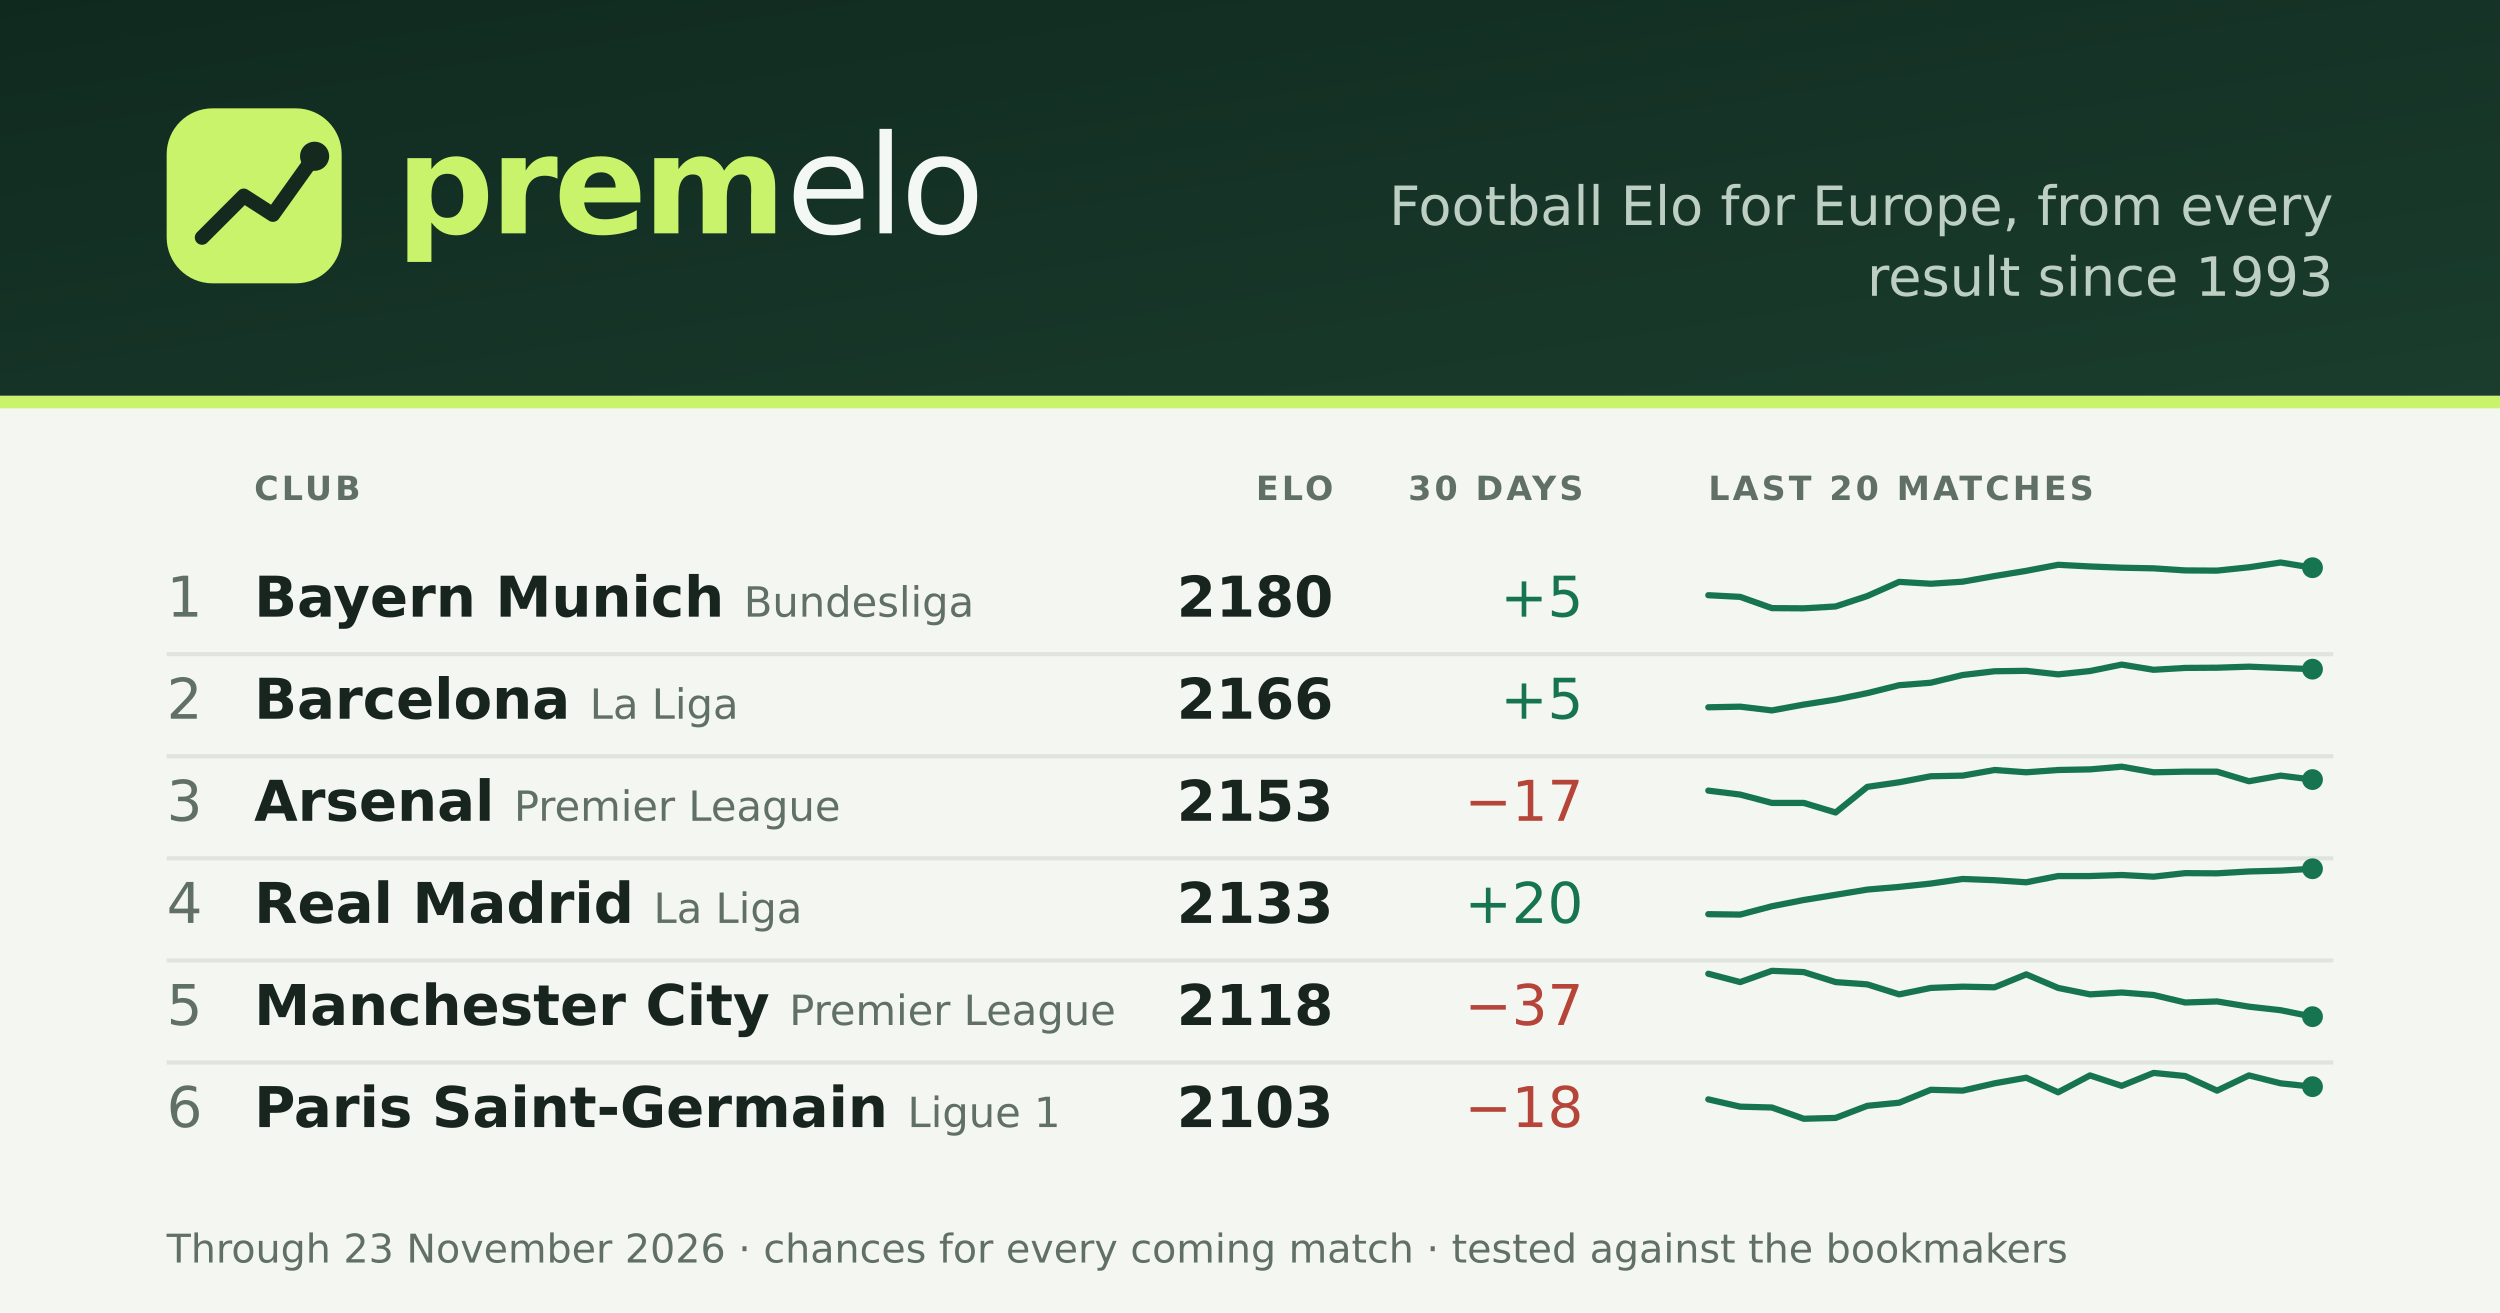
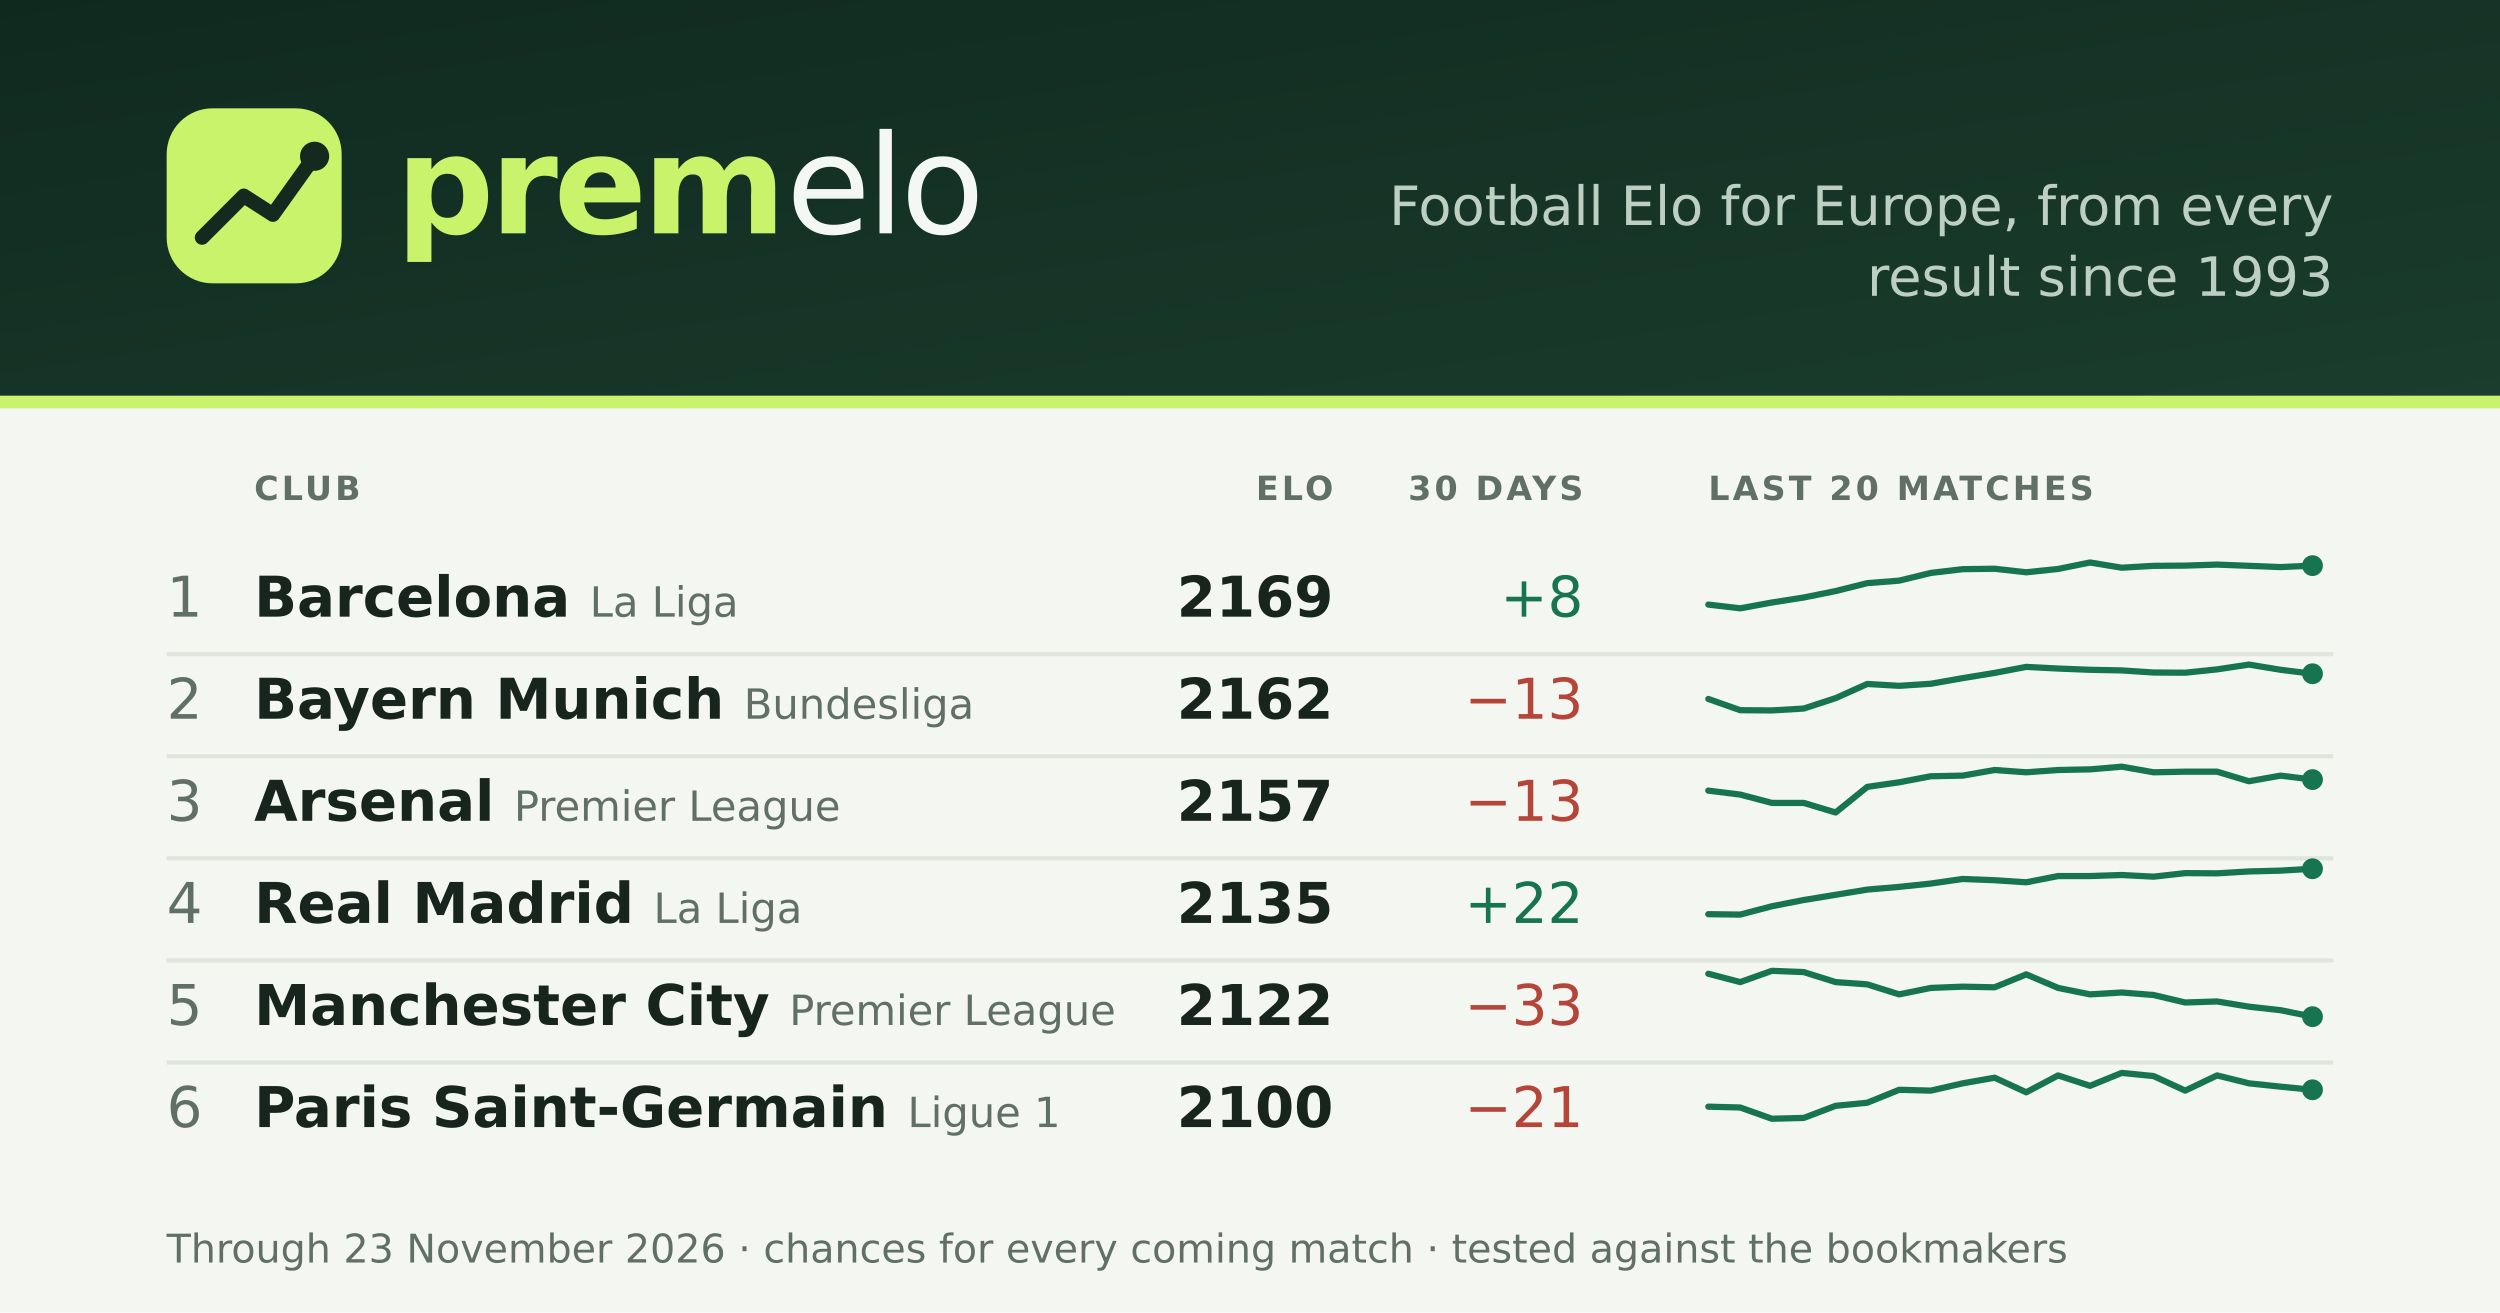
<svg xmlns="http://www.w3.org/2000/svg" width="1200" height="630" viewBox="0 0 1200 630" font-family="DejaVu Sans, sans-serif">
  <defs>
    <linearGradient id="hd" x1="0" y1="0" x2="1" y2="1">
      <stop offset="0" stop-color="#10291f" />
      <stop offset="1" stop-color="#1a3d2d" />
    </linearGradient>
  </defs>
  <rect width="1200" height="630" fill="#f4f6f1" />
  <rect width="1200" height="190" fill="url(#hd)" />
  <rect y="190" width="1200" height="6" fill="#c8f36a" />
  <rect x="80" y="52" width="84" height="84" rx="22" fill="#c8f36a" />
  <path d="M97 114L117 94L131 103L151 75" fill="none" stroke="#15291f" stroke-width="7" stroke-linecap="round" stroke-linejoin="round" />
  <circle cx="151" cy="75" r="7" fill="#15291f" />
  <text x="190" y="112" font-size="66" fill="#f4f8f4" letter-spacing="-2">
    <tspan fill="#c8f36a" font-weight="bold">prem</tspan>elo</text>
  <text x="1120" y="108" font-size="26" fill="#bdcfc3" text-anchor="end">Football Elo for Europe, from every</text>
  <text x="1120" y="142" font-size="26" fill="#bdcfc3" text-anchor="end">result since 1993</text>
  <g font-size="16" fill="#617067" font-weight="bold" letter-spacing="1.5">
    <text x="122" y="240">CLUB</text>
    <text x="640" y="240" text-anchor="end">ELO</text>
    <text x="760" y="240" text-anchor="end">30 DAYS</text>
    <text x="820" y="240">LAST 20 MATCHES</text>
  </g>
  <g font-size="27">
    <text x="80" y="296" fill="#617067">1</text>
-     <text x="122" y="296" fill="#17251e" font-weight="600">Bayern Munich <tspan fill="#617067" font-size="20" font-weight="normal">Bundesliga</tspan>
+     <text x="122" y="296" fill="#17251e" font-weight="600">Barcelona <tspan fill="#617067" font-size="20" font-weight="normal">La Liga</tspan>
    </text>
-     <text x="640" y="296" fill="#17251e" font-weight="bold" text-anchor="end">2180</text>
-     <text x="760" y="296" fill="#167450" text-anchor="end">+5</text>
-     <polyline points="820.0,285.7 835.3,286.5 850.5,291.9 865.8,292.0 881.1,291.1 896.3,286.1 911.6,279.3 926.8,280.2 942.1,279.2 957.4,276.5 972.6,274.0 987.9,271.1 1003.2,271.9 1018.4,272.5 1033.7,272.8 1048.9,273.8 1064.2,273.9 1079.5,272.3 1094.7,270.0 1110.0,272.5" fill="none" stroke="#167451" stroke-width="3" stroke-linejoin="round" stroke-linecap="round" />
-     <circle cx="1110.0" cy="272.5" r="5" fill="#167451" />
+     <text x="640" y="296" fill="#17251e" font-weight="bold" text-anchor="end">2169</text>
+     <text x="760" y="296" fill="#167450" text-anchor="end">+8</text>
+     <polyline points="820.0,290.2 835.3,292.0 850.5,289.2 865.8,286.8 881.1,283.7 896.3,279.9 911.6,278.7 926.8,275.0 942.1,273.2 957.4,273.0 972.6,274.7 987.9,273.1 1003.2,270.0 1018.4,272.5 1033.7,271.6 1048.9,271.5 1064.2,271.0 1079.5,271.6 1094.7,272.2 1110.0,271.5" fill="none" stroke="#167451" stroke-width="3" stroke-linejoin="round" stroke-linecap="round" />
+     <circle cx="1110.0" cy="271.5" r="5" fill="#167451" />
    <line x1="80" x2="1120" y1="314" y2="314" stroke="#dfe5dc" stroke-width="2" />
    <text x="80" y="345" fill="#617067">2</text>
-     <text x="122" y="345" fill="#17251e" font-weight="600">Barcelona <tspan fill="#617067" font-size="20" font-weight="normal">La Liga</tspan>
+     <text x="122" y="345" fill="#17251e" font-weight="600">Bayern Munich <tspan fill="#617067" font-size="20" font-weight="normal">Bundesliga</tspan>
    </text>
-     <text x="640" y="345" fill="#17251e" font-weight="bold" text-anchor="end">2166</text>
-     <text x="760" y="345" fill="#167450" text-anchor="end">+5</text>
-     <polyline points="820.0,339.5 835.3,339.2 850.5,341.0 865.8,338.2 881.1,335.8 896.3,332.7 911.6,328.9 926.8,327.7 942.1,324.0 957.4,322.2 972.6,322.0 987.9,323.7 1003.2,322.1 1018.4,319.0 1033.7,321.5 1048.9,320.6 1064.2,320.5 1079.5,320.0 1094.7,320.6 1110.0,321.2" fill="none" stroke="#167451" stroke-width="3" stroke-linejoin="round" stroke-linecap="round" />
-     <circle cx="1110.0" cy="321.2" r="5" fill="#167451" />
+     <text x="640" y="345" fill="#17251e" font-weight="bold" text-anchor="end">2162</text>
+     <text x="760" y="345" fill="#b54439" text-anchor="end">−13</text>
+     <polyline points="820.0,335.5 835.3,340.9 850.5,341.0 865.8,340.1 881.1,335.1 896.3,328.3 911.6,329.2 926.8,328.2 942.1,325.5 957.4,323.0 972.6,320.1 987.9,320.9 1003.2,321.5 1018.4,321.8 1033.7,322.8 1048.9,322.9 1064.2,321.3 1079.5,319.0 1094.7,321.5 1110.0,323.4" fill="none" stroke="#167451" stroke-width="3" stroke-linejoin="round" stroke-linecap="round" />
+     <circle cx="1110.0" cy="323.4" r="5" fill="#167451" />
    <line x1="80" x2="1120" y1="363" y2="363" stroke="#dfe5dc" stroke-width="2" />
    <text x="80" y="394" fill="#617067">3</text>
    <text x="122" y="394" fill="#17251e" font-weight="600">Arsenal <tspan fill="#617067" font-size="20" font-weight="normal">Premier League</tspan>
    </text>
-     <text x="640" y="394" fill="#17251e" font-weight="bold" text-anchor="end">2153</text>
-     <text x="760" y="394" fill="#b54439" text-anchor="end">−17</text>
+     <text x="640" y="394" fill="#17251e" font-weight="bold" text-anchor="end">2157</text>
+     <text x="760" y="394" fill="#b54439" text-anchor="end">−13</text>
    <polyline points="820.0,379.5 835.3,381.4 850.5,385.4 865.8,385.4 881.1,390.0 896.3,377.7 911.6,375.5 926.8,372.6 942.1,372.3 957.4,369.6 972.6,370.7 987.9,369.6 1003.2,369.3 1018.4,368.0 1033.7,370.7 1048.9,370.4 1064.2,370.4 1079.5,375.0 1094.7,372.3 1110.0,374.2" fill="none" stroke="#167451" stroke-width="3" stroke-linejoin="round" stroke-linecap="round" />
    <circle cx="1110.0" cy="374.2" r="5" fill="#167451" />
    <line x1="80" x2="1120" y1="412" y2="412" stroke="#dfe5dc" stroke-width="2" />
    <text x="80" y="443" fill="#617067">4</text>
    <text x="122" y="443" fill="#17251e" font-weight="600">Real Madrid <tspan fill="#617067" font-size="20" font-weight="normal">La Liga</tspan>
    </text>
-     <text x="640" y="443" fill="#17251e" font-weight="bold" text-anchor="end">2133</text>
-     <text x="760" y="443" fill="#167450" text-anchor="end">+20</text>
+     <text x="640" y="443" fill="#17251e" font-weight="bold" text-anchor="end">2135</text>
+     <text x="760" y="443" fill="#167450" text-anchor="end">+22</text>
    <polyline points="820.0,438.8 835.3,439.0 850.5,435.0 865.8,432.0 881.1,429.5 896.3,427.0 911.6,425.7 926.8,424.1 942.1,421.9 957.4,422.5 972.6,423.5 987.9,420.5 1003.2,420.5 1018.4,420.0 1033.7,420.8 1048.9,419.1 1064.2,419.2 1079.5,418.3 1094.7,417.9 1110.0,417.0" fill="none" stroke="#167451" stroke-width="3" stroke-linejoin="round" stroke-linecap="round" />
    <circle cx="1110.0" cy="417.0" r="5" fill="#167451" />
    <line x1="80" x2="1120" y1="461" y2="461" stroke="#dfe5dc" stroke-width="2" />
    <text x="80" y="492" fill="#617067">5</text>
    <text x="122" y="492" fill="#17251e" font-weight="600">Manchester City <tspan fill="#617067" font-size="20" font-weight="normal">Premier League</tspan>
    </text>
-     <text x="640" y="492" fill="#17251e" font-weight="bold" text-anchor="end">2118</text>
-     <text x="760" y="492" fill="#b54439" text-anchor="end">−37</text>
+     <text x="640" y="492" fill="#17251e" font-weight="bold" text-anchor="end">2122</text>
+     <text x="760" y="492" fill="#b54439" text-anchor="end">−33</text>
    <polyline points="820.0,467.4 835.3,471.4 850.5,466.0 865.8,466.6 881.1,471.4 896.3,472.5 911.6,477.3 926.8,474.2 942.1,473.6 957.4,473.9 972.6,467.7 987.9,474.2 1003.2,477.3 1018.4,476.4 1033.7,477.6 1048.9,481.2 1064.2,480.7 1079.5,483.2 1094.7,484.9 1110.0,488.0" fill="none" stroke="#167451" stroke-width="3" stroke-linejoin="round" stroke-linecap="round" />
    <circle cx="1110.0" cy="488.0" r="5" fill="#167451" />
    <line x1="80" x2="1120" y1="510" y2="510" stroke="#dfe5dc" stroke-width="2" />
    <text x="80" y="541" fill="#617067">6</text>
    <text x="122" y="541" fill="#17251e" font-weight="600">Paris Saint-Germain <tspan fill="#617067" font-size="20" font-weight="normal">Ligue 1</tspan>
    </text>
-     <text x="640" y="541" fill="#17251e" font-weight="bold" text-anchor="end">2103</text>
-     <text x="760" y="541" fill="#b54439" text-anchor="end">−18</text>
-     <polyline points="820.0,527.7 835.3,531.2 850.5,531.6 865.8,537.0 881.1,536.6 896.3,530.8 911.6,529.3 926.8,523.1 942.1,523.5 957.4,520.0 972.6,517.3 987.9,524.3 1003.2,516.2 1018.4,521.2 1033.7,515.0 1048.9,516.5 1064.2,523.5 1079.5,516.2 1094.7,520.0 1110.0,521.6" fill="none" stroke="#167451" stroke-width="3" stroke-linejoin="round" stroke-linecap="round" />
-     <circle cx="1110.0" cy="521.6" r="5" fill="#167451" />
+     <text x="640" y="541" fill="#17251e" font-weight="bold" text-anchor="end">2100</text>
+     <text x="760" y="541" fill="#b54439" text-anchor="end">−21</text>
+     <polyline points="820.0,531.2 835.3,531.6 850.5,537.0 865.8,536.6 881.1,530.8 896.3,529.3 911.6,523.1 926.8,523.5 942.1,520.0 957.4,517.3 972.6,524.3 987.9,516.2 1003.2,521.2 1018.4,515.0 1033.7,516.5 1048.9,523.5 1064.2,516.2 1079.5,520.0 1094.7,521.6 1110.0,523.1" fill="none" stroke="#167451" stroke-width="3" stroke-linejoin="round" stroke-linecap="round" />
+     <circle cx="1110.0" cy="523.1" r="5" fill="#167451" />
  </g>
  <text x="80" y="606" font-size="19" fill="#617067">Through 23 November 2026 · chances for every coming match · tested against the bookmakers</text>
</svg>
